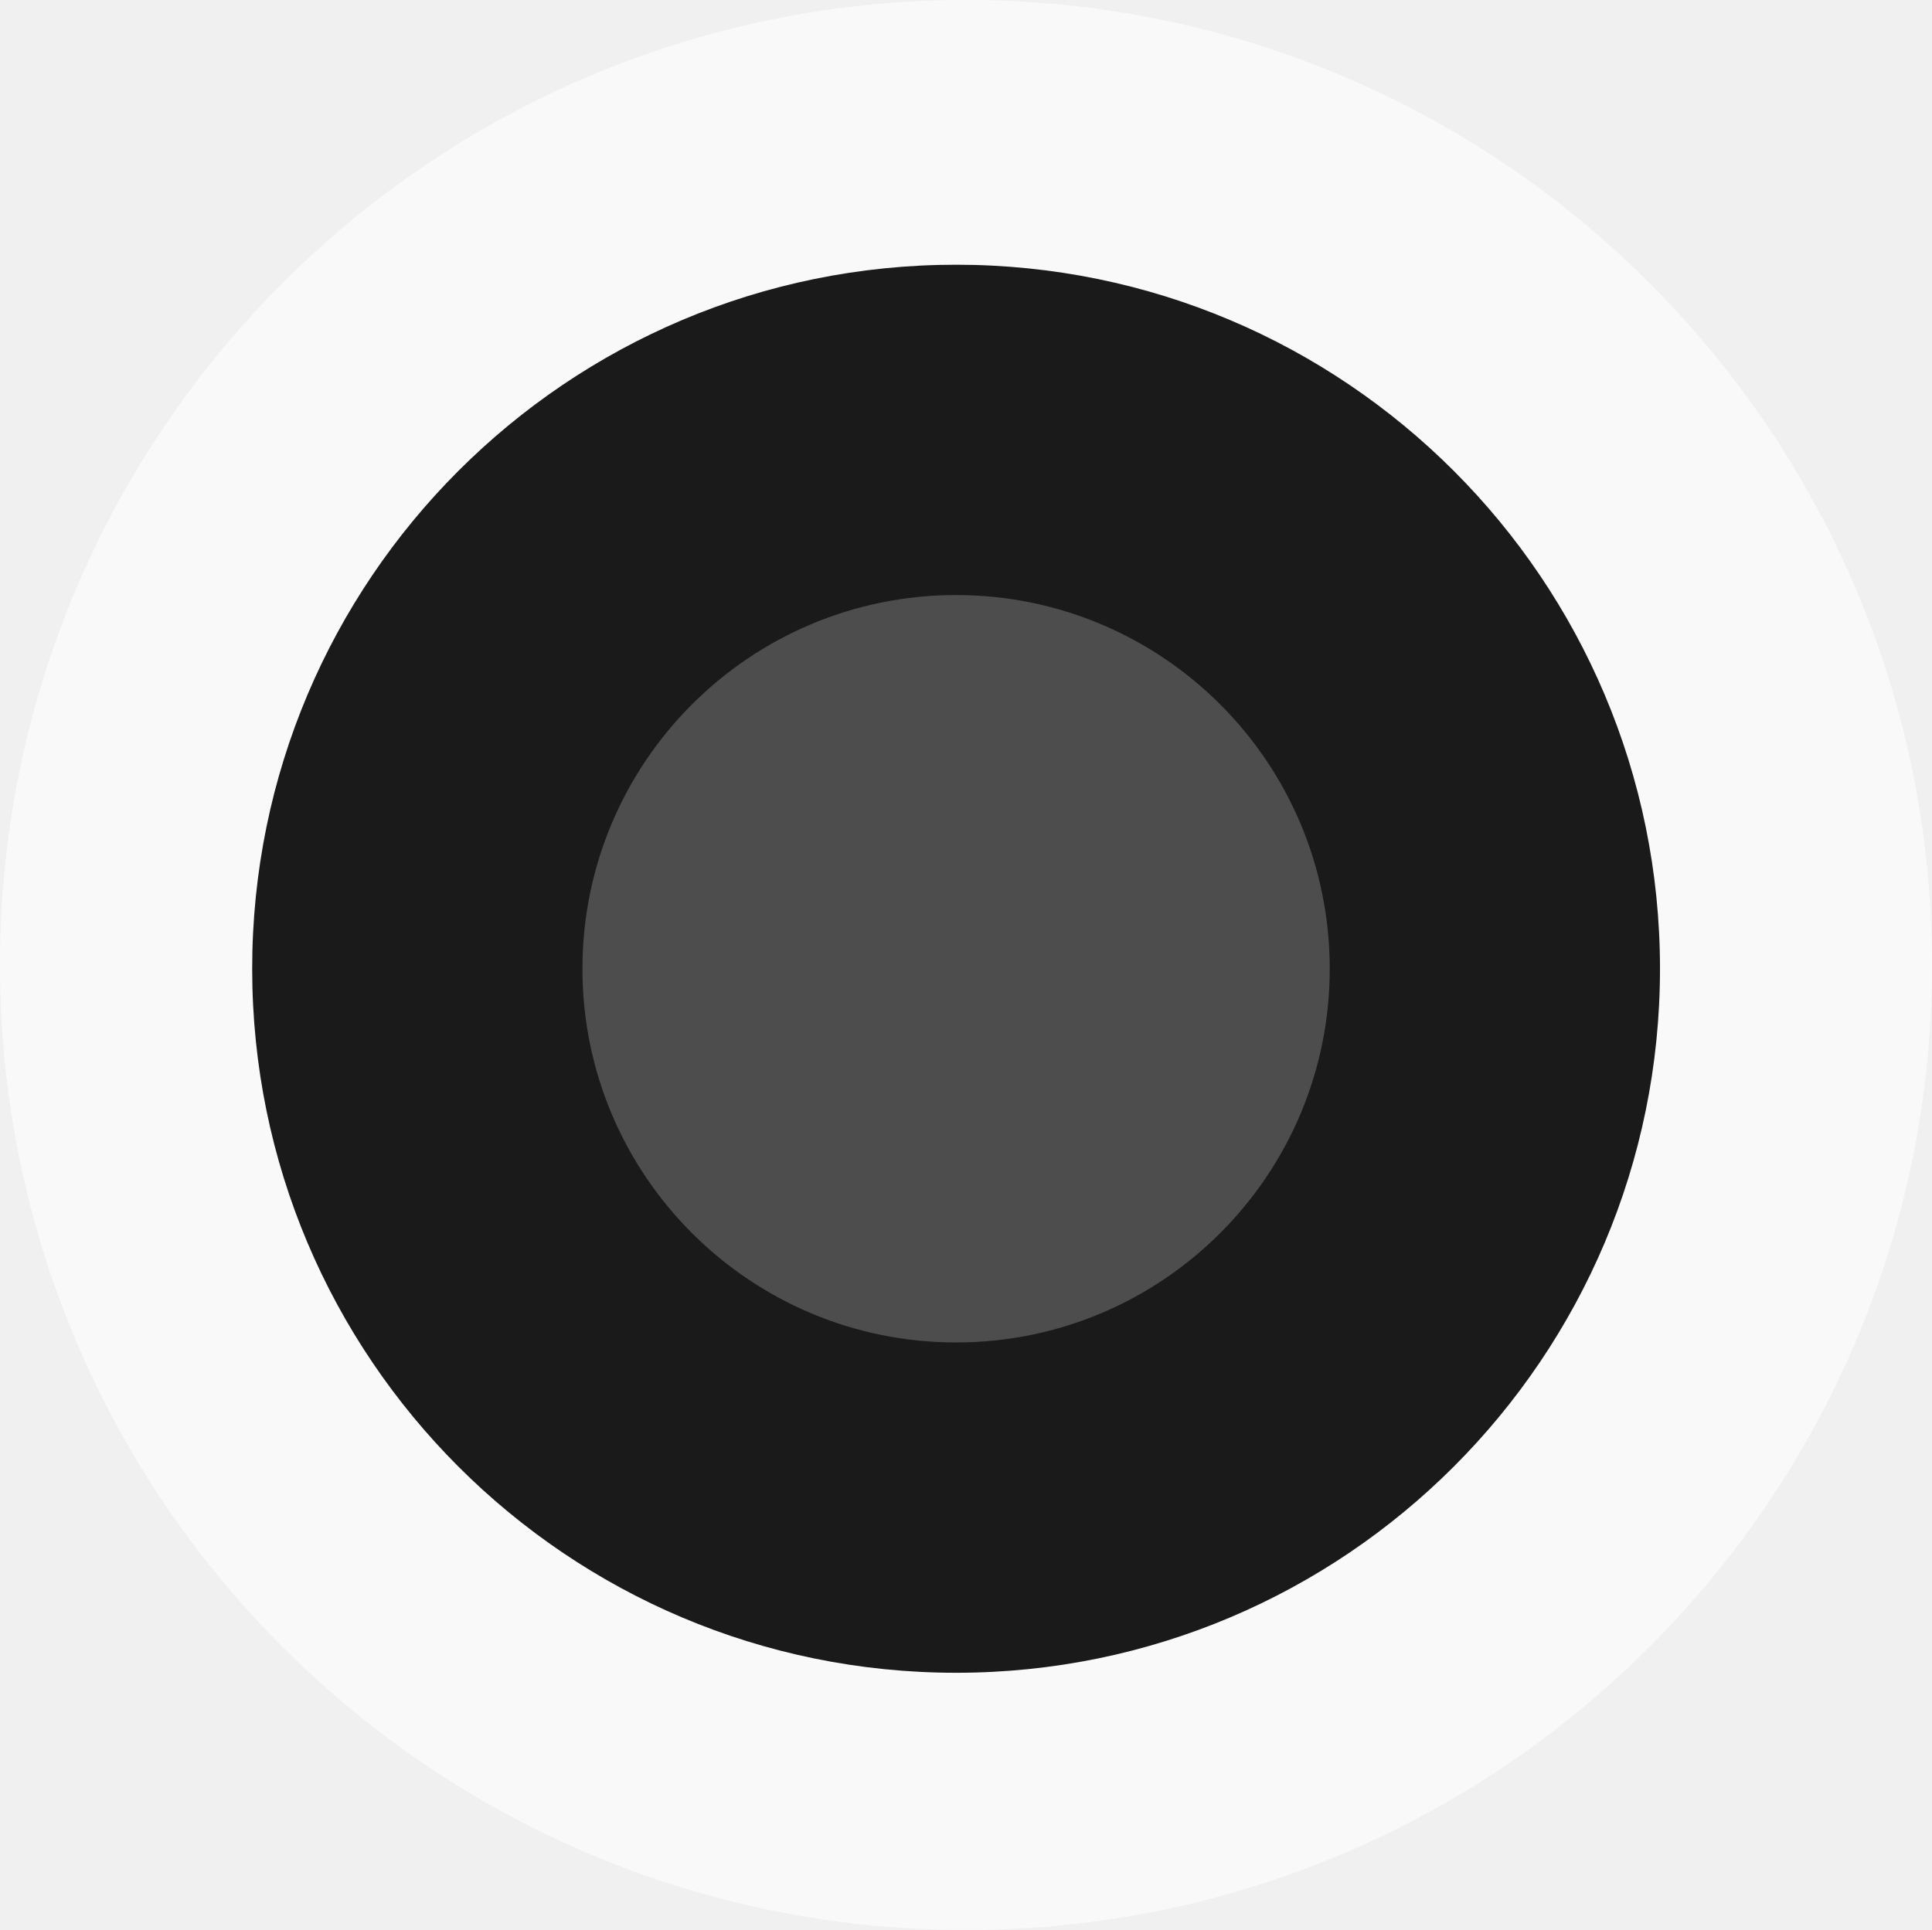
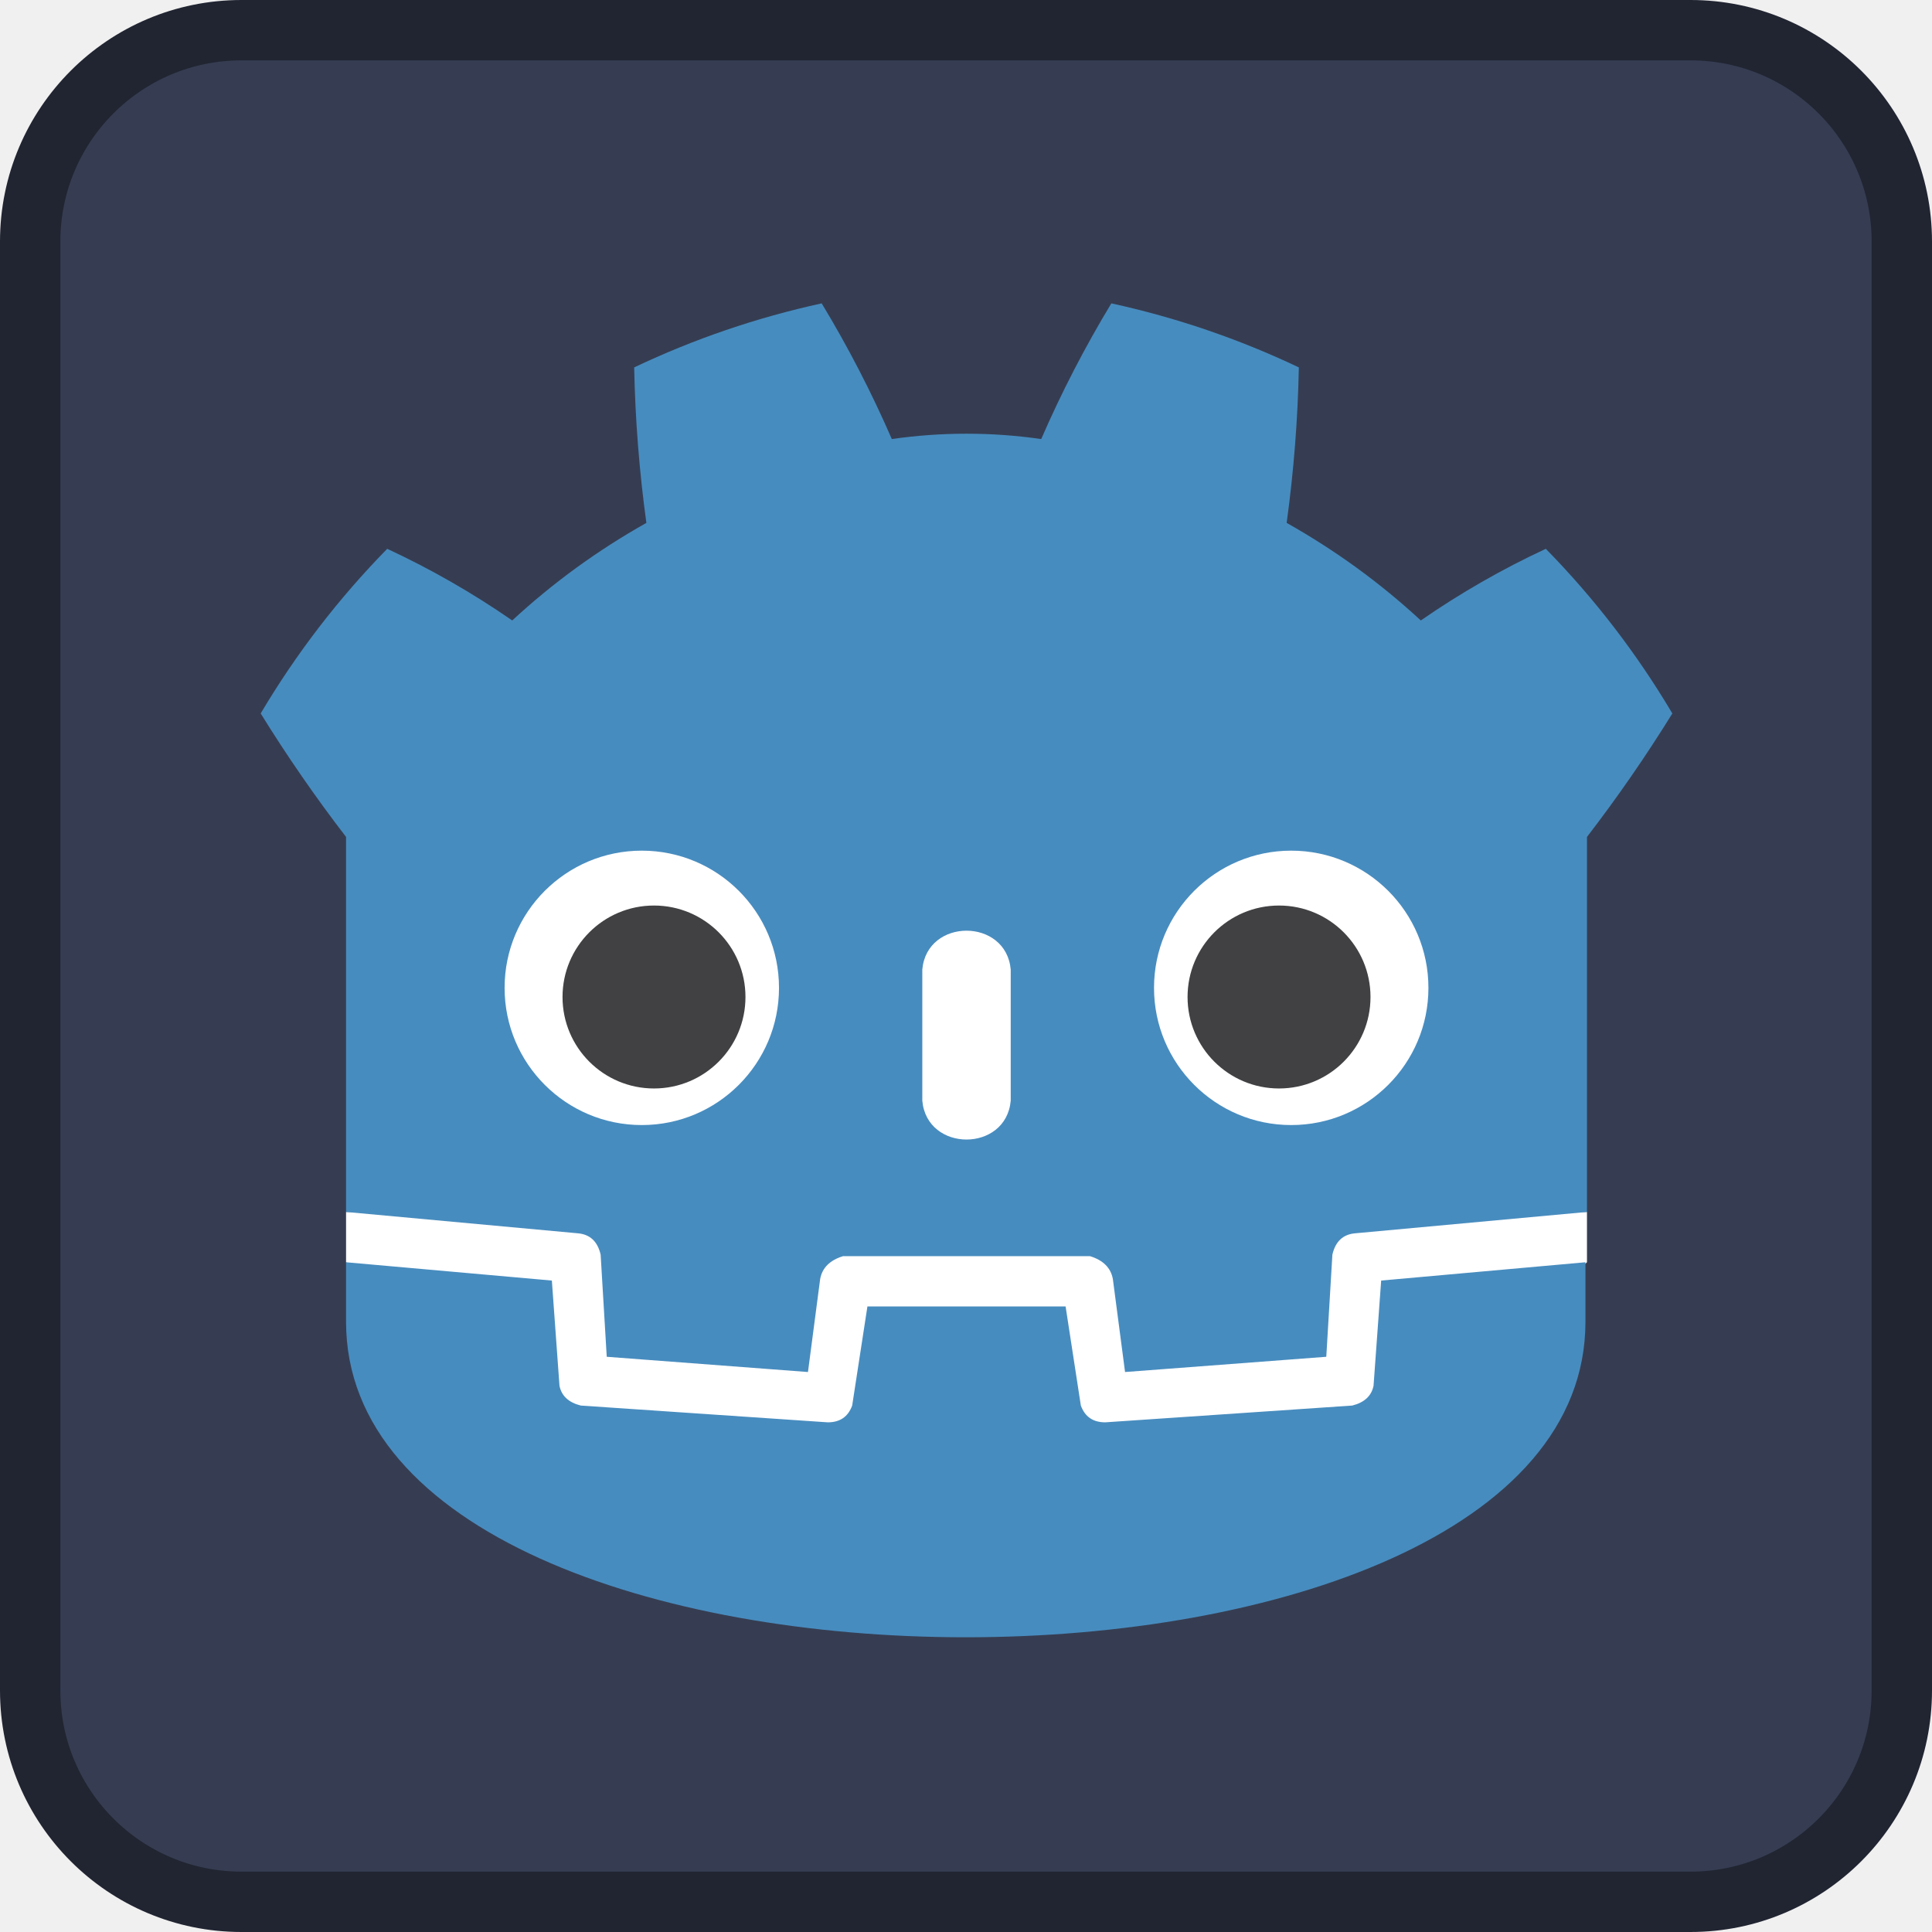
- <svg xmlns="http://www.w3.org/2000/svg" width="54.803" height="54.758" viewBox="0 0 54.803 54.758" version="1.1" id="SVGRoot">
-   <defs id="defs9" />
-   <g id="layer1" transform="translate(-455.1086,-1245.108)">
-     <ellipse style="fill:#f9f9f9;stroke-width:11.095" id="path129" cx="482.51" cy="1272.487" rx="27.402" ry="27.379" />
-     <ellipse style="fill:#1a1a1a;stroke-width:16.766" id="path294" cx="482.229" cy="1272.594" rx="19.967" ry="19.975" />
-     <ellipse style="fill:#4d4d4d;stroke-width:13.956" id="path400" cx="482.229" cy="1272.594" rx="10.599" ry="10.603" />
+ <svg xmlns="http://www.w3.org/2000/svg" height="128" width="128">
+   <rect x="2" y="2" width="124" height="124" rx="14" fill="#363d52" stroke="#212532" stroke-width="4" />
+   <g transform="scale(.101) translate(122 122)">
+     <g fill="#fff">
+       <path d="M105 673v33q407 354 814 0v-33z" />
+       <path fill="#478cbf" d="m105 673 152 14q12 1 15 14l4 67 132 10 8-61q2-11 15-15h162q13 4 15 15l8 61 132-10 4-67q3-13 15-14l152-14V427q30-39 56-81-35-59-83-108-43 20-82 47-40-37-88-64 7-51 8-102-59-28-123-42-26 43-46 89-49-7-98 0-20-46-46-89-64 14-123 42 1 51 8 102-48 27-88 64-39-27-82-47-48 49-83 108 26 42 56 81zm0 33v39c0 276 813 276 813 0v-39l-134 12-5 69q-2 10-14 13l-162 11q-12 0-16-11l-10-65H447l-10 65q-4 11-16 11l-162-11q-12-3-14-13l-5-69z" />
+       <path d="M483 600c3 34 55 34 58 0v-86c-3-34-55-34-58 0z" />
+       <circle cx="725" cy="526" r="90" />
+       <circle cx="299" cy="526" r="90" />
+     </g>
+     <g fill="#414042">
+       <circle cx="307" cy="532" r="60" />
+       <circle cx="717" cy="532" r="60" />
+     </g>
  </g>
</svg>
